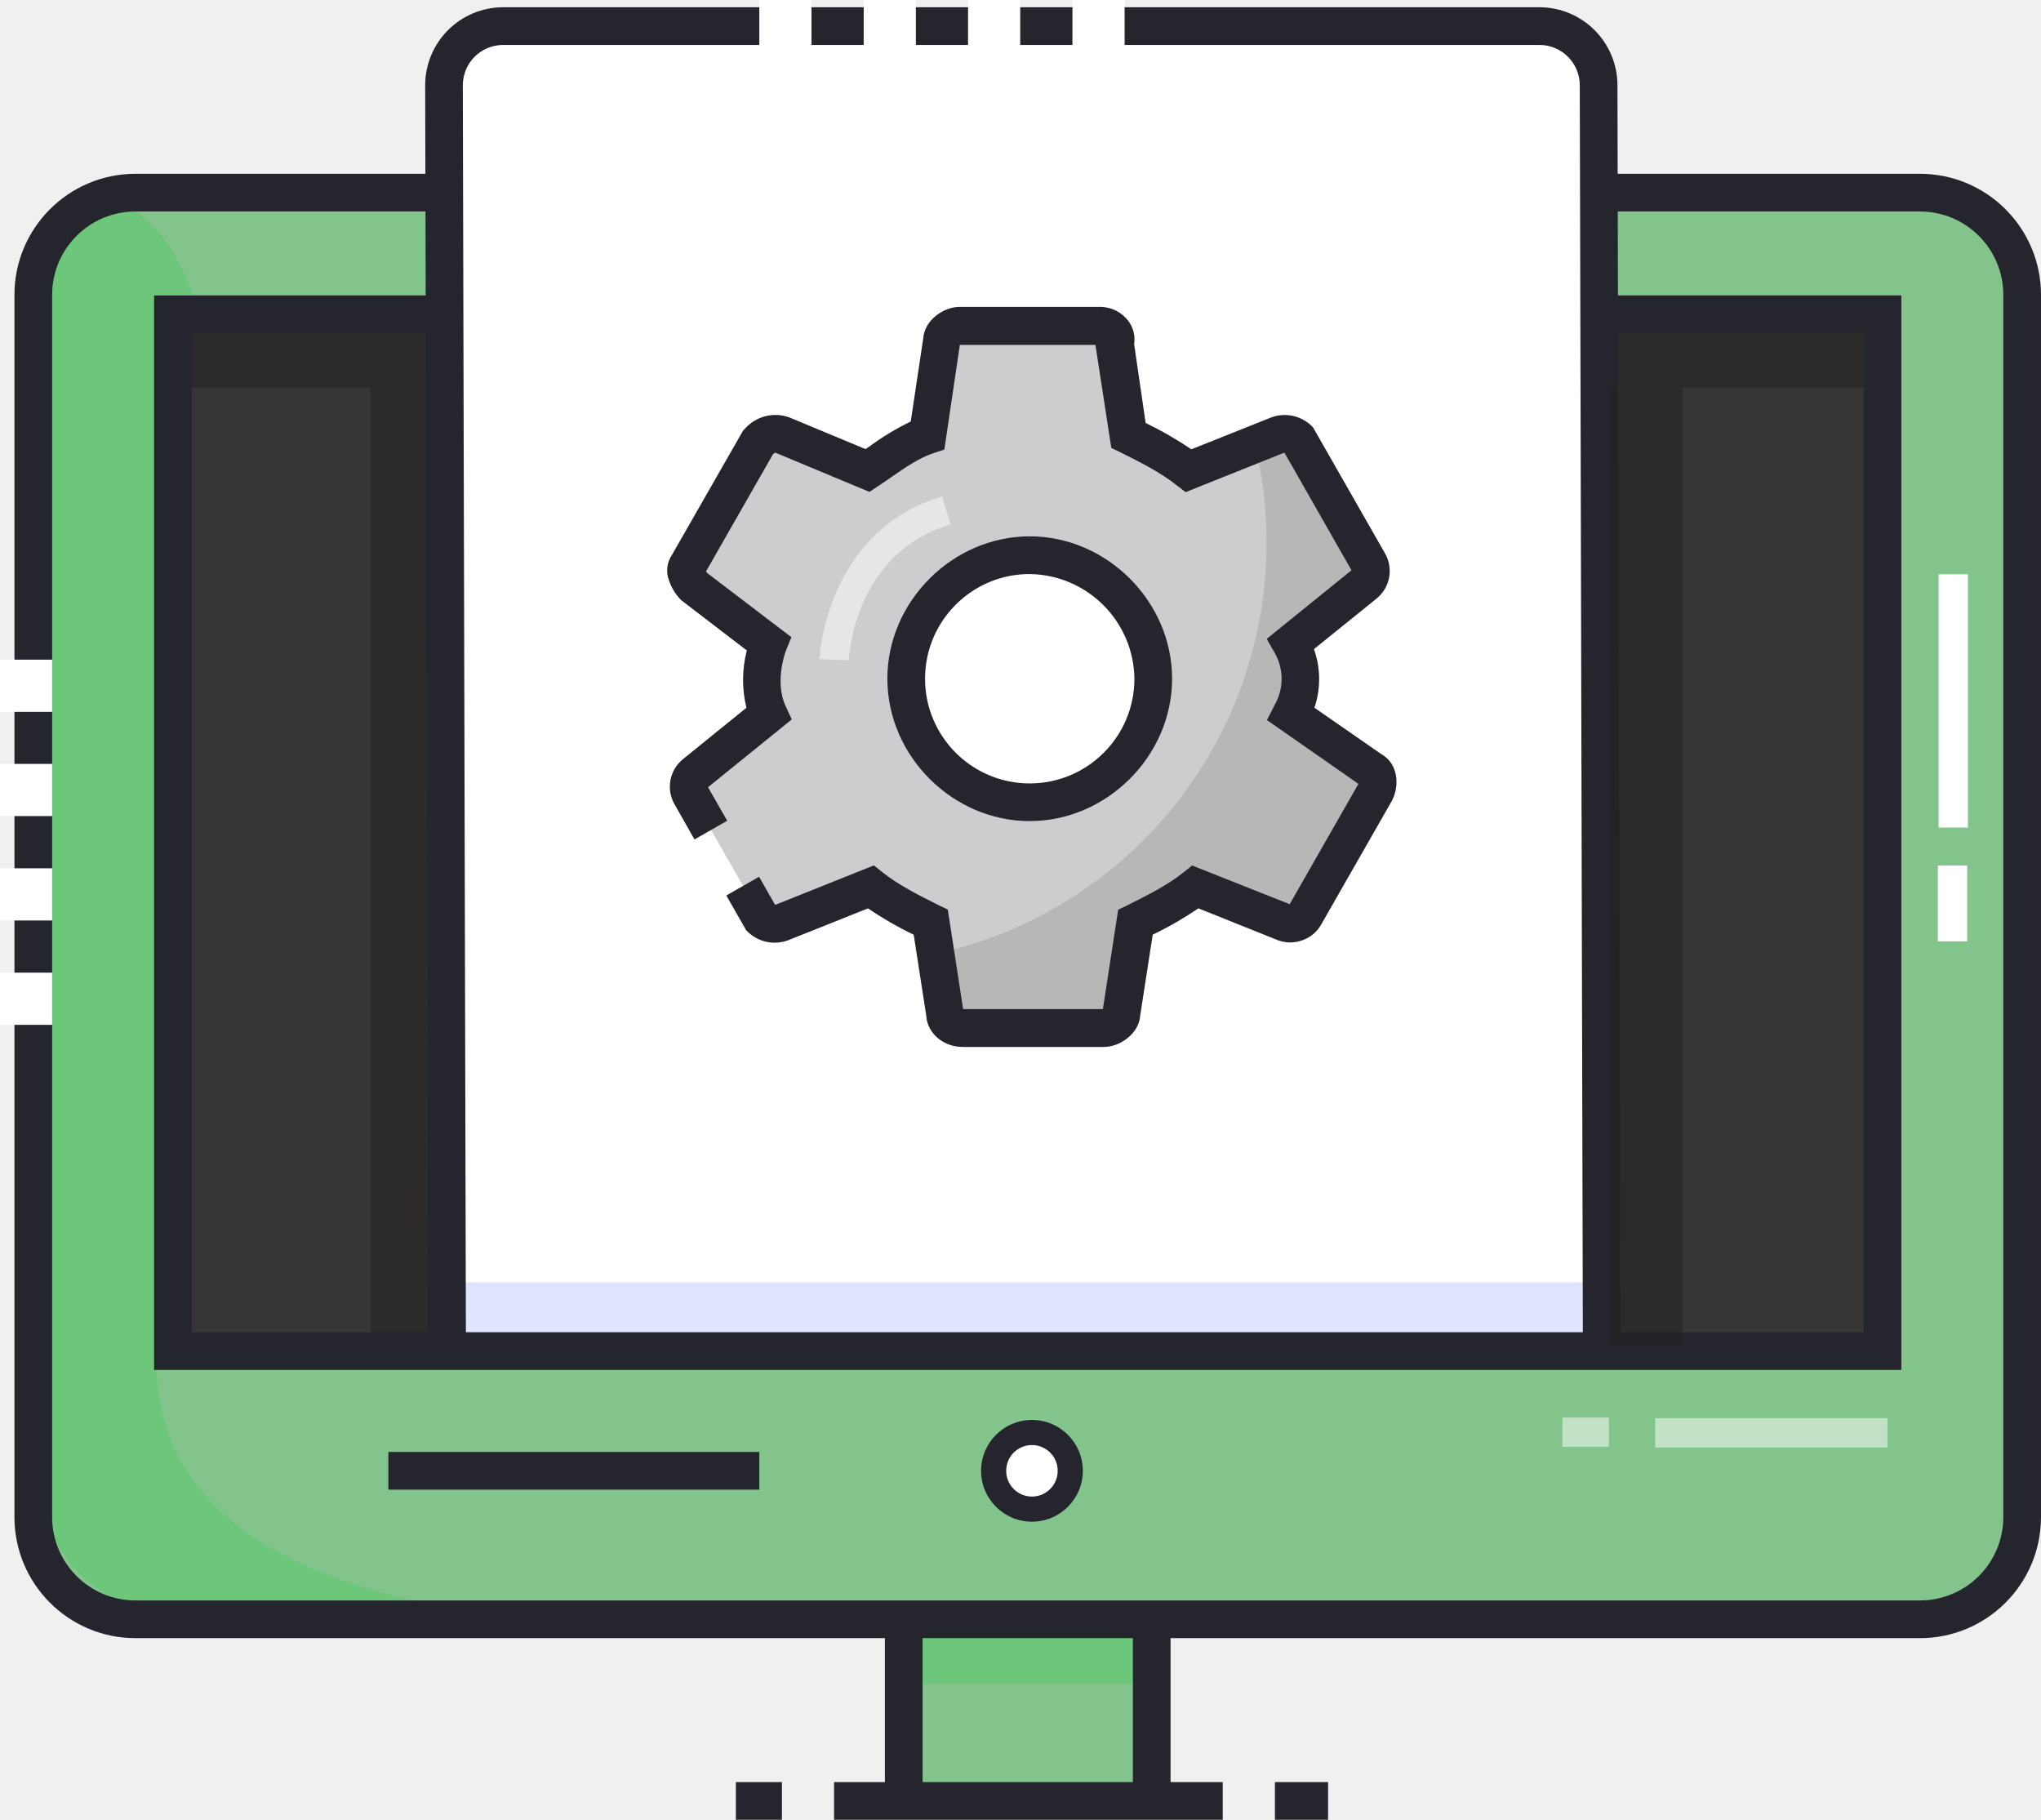
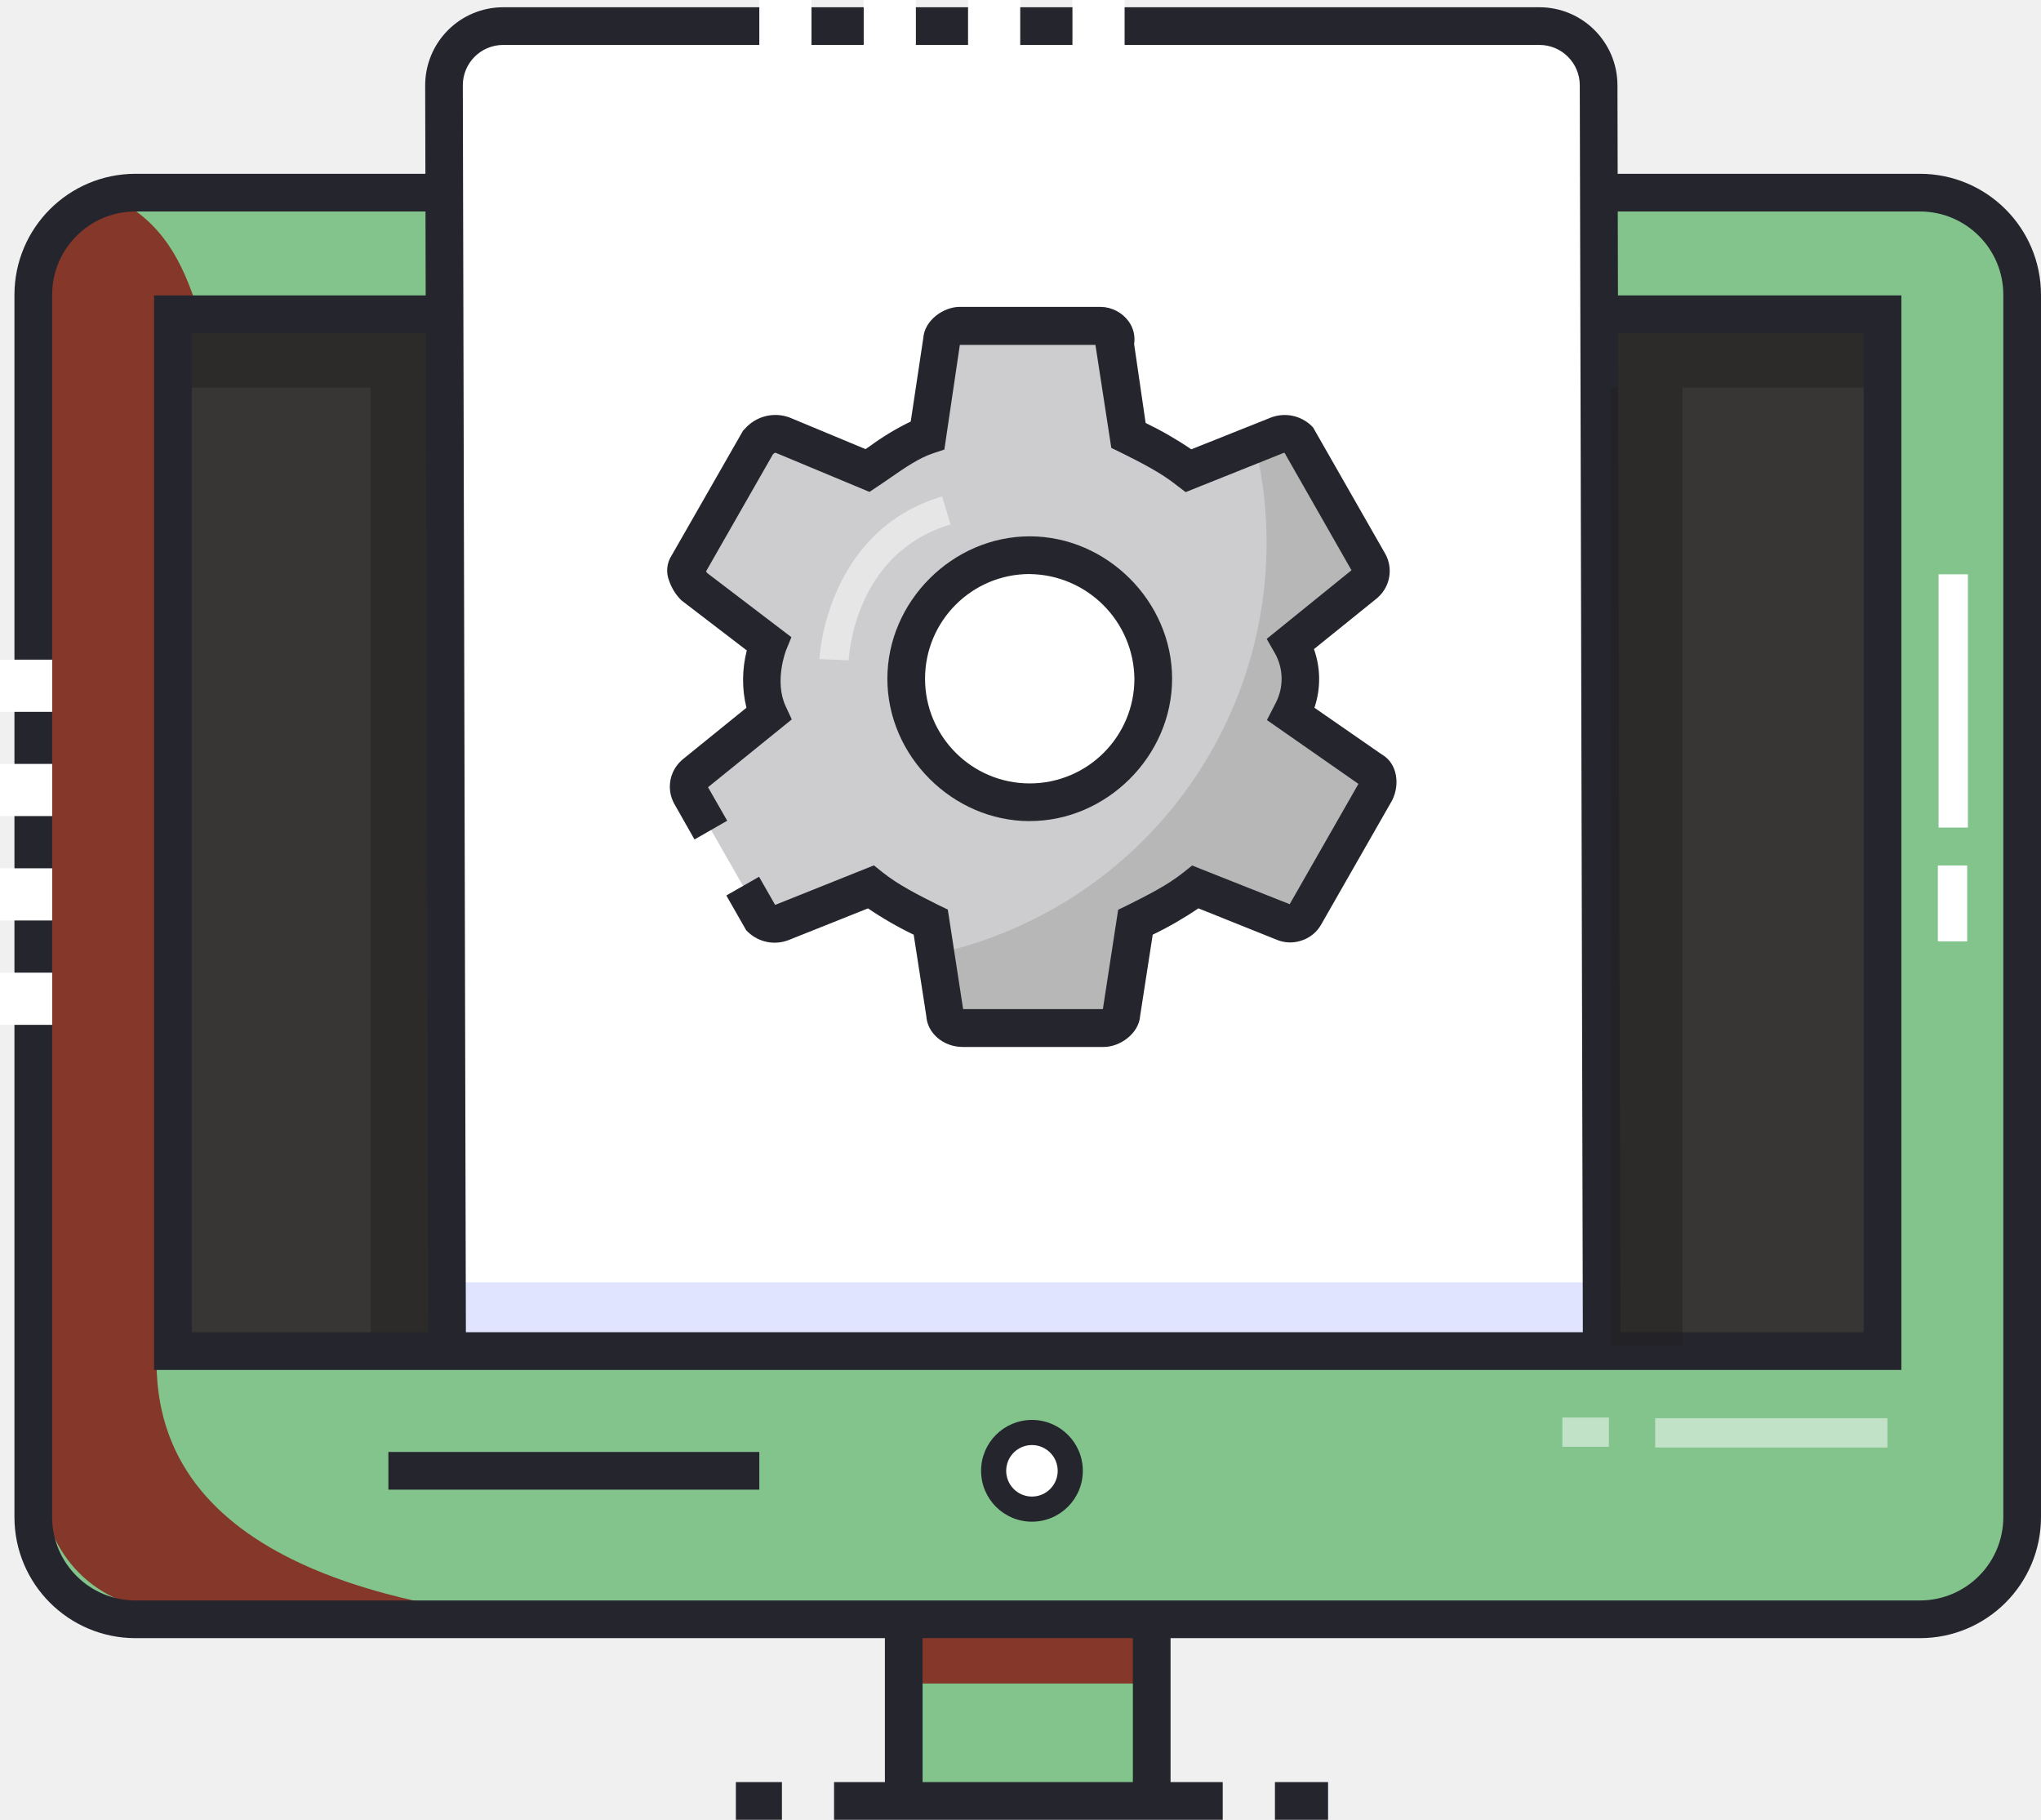
<svg xmlns="http://www.w3.org/2000/svg" viewBox="0 0 487.43 434.54">
  <defs>
-     <style>.cls-1{fill:#82c48c;}.cls-2{fill:#6dc77a;}.cls-3{fill:#25252d;}.cls-4{fill:#373635;}.cls-5{fill:#21201f;}.cls-5,.cls-8{opacity:0.5;}.cls-6,.cls-8{fill:#fff;}.cls-7{fill:#e1e4fe;}.cls-9{fill:#cdcdcf;}.cls-10{fill:#b7b7b7;}</style>
+     <style>.cls-1{fill:#82c48c;}.cls-2{fill:#85372A;}.cls-3{fill:#25252d;}.cls-4{fill:#373635;}.cls-5{fill:#21201f;}.cls-5,.cls-8{opacity:0.5;}.cls-6,.cls-8{fill:#fff;}.cls-7{fill:#e1e4fe;}.cls-9{fill:#cdcdcf;}.cls-10{fill:#b7b7b7;}</style>
  </defs>
  <g id="Layer_2" data-name="Layer 2">
    <g id="Layer_1-2" data-name="Layer 1">
      <path class="cls-1" d="M215.83,379.8H275a0,0,0,0,1,0,0v49.35a.72.72,0,0,1-.72.72H216.55a.72.72,0,0,1-.72-.72V379.8A0,0,0,0,1,215.83,379.8Z" />
      <rect class="cls-2" x="215.83" y="391.11" width="59.21" height="10.89" />
      <path class="cls-3" d="M275.05,433.9a4.5,4.5,0,0,1-4.5-4.5V384.48H220.33V429.4a4.5,4.5,0,0,1-9,0V375.48h68.22V429.4A4.51,4.51,0,0,1,275.05,433.9Z" />
      <rect class="cls-3" x="199.19" y="425.54" width="92.82" height="9" />
      <rect class="cls-3" x="175.74" y="425.54" width="11" height="9" />
      <rect class="cls-3" x="304.48" y="425.54" width="12.69" height="9" />
      <rect class="cls-1" x="7.95" y="46" width="474.98" height="340.67" rx="29.67" />
      <path class="cls-2" d="M457.84,384.21c-.76.07-1.53.1-2.3.1H39.91a29.67,29.67,0,0,1-29.68-29.67L7,68.54C7,51.53,24.34,46.93,24.44,46,50.73,56.71,45,84.08,59.5,102.71c19,24.3,2.79,75.05-2.57,101.42-8.15,40.13-21.63,82.8-19.46,124.15C40,376,102.23,385.16,140,387.88c49.88,3.58,100.12,1.5,149.73-3.14C344.05,379.67,405.32,389.69,457.84,384.21Z" />
      <rect class="cls-4" x="41.3" y="75.04" width="408.28" height="247.59" />
      <polygon class="cls-5" points="449.58 75.04 41.3 75.04 41.3 92.54 88.53 92.54 88.53 322.63 106.03 322.63 106.03 92.54 449.58 92.54 449.58 75.04" />
      <path class="cls-3" d="M458.54,391.17H32.34A28.92,28.92,0,0,1,3.45,362.28V70.39A28.92,28.92,0,0,1,32.34,41.5h426.2a28.92,28.92,0,0,1,28.89,28.89V362.28A28.92,28.92,0,0,1,458.54,391.17ZM32.34,50.5A19.91,19.91,0,0,0,12.45,70.39V362.28a19.92,19.92,0,0,0,19.89,19.89h426.2a19.92,19.92,0,0,0,19.89-19.89V70.39A19.91,19.91,0,0,0,458.54,50.5Z" />
      <path class="cls-6" d="M245.44,172.59a2.5,2.5,0,0,1-2.5-2.5V109.62a2.5,2.5,0,0,1,5,0v60.47A2.5,2.5,0,0,1,245.44,172.59Z" />
      <path class="cls-6" d="M245.44,201.94a2.49,2.49,0,0,1-2.5-2.5v-12.7a2.5,2.5,0,0,1,5,0v12.7A2.49,2.49,0,0,1,245.44,201.94Z" />
      <path class="cls-6" d="M245.44,220.55a2.5,2.5,0,0,1-2.5-2.5v-3.71a2.5,2.5,0,1,1,5,0v3.71A2.5,2.5,0,0,1,245.44,220.55Z" />
      <rect class="cls-6" x="462.97" y="137.14" width="7" height="60.47" />
      <rect class="cls-6" x="462.8" y="206.66" width="7" height="18.12" />
      <path class="cls-6" d="M245.53,159.79a2.5,2.5,0,0,1-2.5-2.5V96.82a2.5,2.5,0,0,1,5,0v60.47A2.5,2.5,0,0,1,245.53,159.79Z" />
      <path class="cls-6" d="M245.35,180a2.5,2.5,0,0,1-2.5-2.5v-8.12a2.5,2.5,0,0,1,5,0v8.12A2.5,2.5,0,0,1,245.35,180Z" />
      <path class="cls-6" d="M365.39,321.27H126.18A18.28,18.28,0,0,1,107.9,303l-.68-278.49A18.27,18.27,0,0,1,125.49,6.23H364.7A18.28,18.28,0,0,1,383,24.46L383.66,303A18.27,18.27,0,0,1,365.39,321.27Z" />
      <polygon class="cls-7" points="384.72 318.67 108.96 318.67 108.19 306.2 383.94 306.2 384.72 318.67" />
      <path class="cls-3" d="M382.52,325.77a4.5,4.5,0,0,1-4.5-4.49l-.74-300.94a9.64,9.64,0,0,0-9.63-9.61H120.16a9.63,9.63,0,0,0-9.63,9.66l.74,300.87a4.51,4.51,0,0,1-4.49,4.51h0a4.5,4.5,0,0,1-4.5-4.49l-.74-300.87A18.64,18.64,0,0,1,120.16,1.73H367.65a18.66,18.66,0,0,1,18.63,18.59L387,321.26a4.49,4.49,0,0,1-4.48,4.51Z" />
      <path class="cls-3" d="M454.08,327.12H36.8V70.54h68.37a4.5,4.5,0,0,1,0,9H45.8V318.12H445.08V79.54h-62a4.5,4.5,0,0,1,0-9h71Z" />
      <circle class="cls-6" cx="246.45" cy="351.21" r="9.15" />
      <path class="cls-3" d="M246.45,363.36a12.15,12.15,0,1,1,12.15-12.15A12.16,12.16,0,0,1,246.45,363.36Zm0-18.3a6.15,6.15,0,1,0,4.61,2.08A6.16,6.16,0,0,0,246.45,345.06Z" />
      <rect class="cls-6" x="319.4" y="83.55" width="7" height="24.88" />
      <rect class="cls-6" x="319.31" y="116.39" width="7" height="11.01" />
      <rect class="cls-6" x="240.82" y="81.13" width="7" height="24.88" />
      <rect class="cls-6" x="240.73" y="113.96" width="7" height="11.01" />
      <rect class="cls-8" x="395.29" y="338.65" width="55.47" height="7" />
      <rect class="cls-8" x="373.12" y="338.48" width="11.12" height="7" />
      <rect class="cls-6" y="157.52" width="12.46" height="12.46" />
      <rect class="cls-6" y="182.41" width="12.46" height="12.46" />
      <rect class="cls-6" y="207.34" width="12.46" height="12.46" />
      <rect class="cls-6" y="232.26" width="12.46" height="12.46" />
      <rect class="cls-5" x="384.72" y="92.54" width="17.1" height="228.73" />
      <rect class="cls-6" x="181.34" width="12.46" height="12.46" />
      <rect class="cls-6" x="206.27" width="12.46" height="12.46" />
      <rect class="cls-6" x="231.19" width="12.46" height="12.46" />
      <rect class="cls-6" x="256.12" width="12.46" height="12.46" />
      <rect class="cls-3" x="92.75" y="346.71" width="88.59" height="9" />
      <g id="Page-1">
        <g id="Core">
          <g id="settings">
            <path id="Shape" class="cls-9" d="M308.27,170.5c0-2.53.84-5.06.84-8.43s0-5.9-.84-8.42L326,139.32a4,4,0,0,0,.85-5L310,104.78a4.72,4.72,0,0,0-5.06-.85l-21.07,8.43c-4.21-3.37-9.26-5.9-14.32-8.43L266.14,82c.84-2.52-1.69-4.21-3.37-4.21H229.06c-1.68,0-4.21,1.69-4.21,3.37l-3.37,22.75c-5,1.69-9.27,5.06-14.32,8.43l-20.23-8.43c-2.52-.84-4.21,0-5.89,1.69l-16.86,29.49c-.84.84,0,3.37,1.69,5l17.69,13.49c0,2.52-.84,5-.84,8.42s0,5.9.84,8.43l-17.69,14.32a4,4,0,0,0-.84,5.06l16.85,29.49a4.71,4.71,0,0,0,5.05.84L208,211.79c4.21,3.37,9.27,5.9,14.32,8.42l3.37,21.91c0,1.69,1.69,3.37,4.22,3.37h33.7c1.69,0,4.21-1.68,4.21-3.37l3.38-21.91c5.05-2.52,10.11-5.05,14.32-8.42l21.06,8.42a4.05,4.05,0,0,0,5.06-1.68L328.49,189c.85-1.69.85-4.22-.84-5.06L308.27,170.5Zm-62.35,21.06a29.49,29.49,0,1,1,29.49-29.49,29.85,29.85,0,0,1-29.49,29.49Z" />
          </g>
        </g>
      </g>
      <path class="cls-10" d="M328.49,190.15l-16.86,29.49a4,4,0,0,1-5.05,1.68l-21.07-8.41c-4.19,3.37-9.27,5.9-14.32,8.41l-3.36,21.94c0,1.68-2.54,3.36-4.22,3.36H229.9c-2.51,0-4.2-1.68-4.2-3.36l-2.39-15.47A100.46,100.46,0,0,0,299.91,107l5-2c2.54-.85,4.22,0,5.05.86L326.8,135.4a3.93,3.93,0,0,1-.82,5l-17.71,14.32c.85,2.54.85,5.08.85,8.44s-.85,5.91-.85,8.42l19.39,13.49C329.34,185.93,329.34,188.47,328.49,190.15Z" />
      <g id="Page-1-2" data-name="Page-1">
        <g id="Core-2" data-name="Core">
          <g id="settings-2" data-name="settings">
            <path class="cls-3" d="M263.61,250h-33.7c-4.65,0-8.46-3.3-8.7-7.44l-3-19.36a84.52,84.52,0,0,1-10.91-6.29l-19,7.58a9.22,9.22,0,0,1-9.66-1.93l-.43-.42-4.75-8.31,7.82-4.47,3.82,6.69.25-.06,23.35-9.35,2.05,1.64c3.84,3.07,8.54,5.42,13.51,7.91l2.09,1,.36,2.31,3.3,21.46h33.32l.06,0,3.65-23.73,2.08-1c5-2.5,9.69-4.85,13.53-7.92l2.05-1.64L308,215.91l16.42-28.73-21.85-15.24,2.12-4.13a12.46,12.46,0,0,0-.27-11.92l-1.91-3.33,20.25-16.39-16-28.06-.26.06-23.35,9.34L281,115.87c-3.84-3.07-8.54-5.42-13.52-7.91l-2.08-1-3.79-24.61H229.29l-.06,0-3.7,25-2.63.87c-3.41,1.14-6.55,3.3-10.18,5.81-1,.69-2,1.39-3.07,2.09l-2,1.34-22.26-9.28a.89.89,0,0,0-.33-.06,3.1,3.1,0,0,0-.45.33l-16,28a4.61,4.61,0,0,0,.28.38L189,152.15l-1.3,3.19c0,.06-2.84,7.31-.08,13.27l1.47,3.18-20,16.19,4.58,8-7.81,4.47L161,191.89a8.45,8.45,0,0,1,1.69-10.25l.35-.31L178.26,169a28.14,28.14,0,0,1,.09-13.68l-15.66-12a12.11,12.11,0,0,1-2.88-4.61,6.63,6.63,0,0,1,.65-6.18l17-29.7.42-.43a9.72,9.72,0,0,1,10.51-2.77l.31.12,18,7.49,1-.67a61.05,61.05,0,0,1,9.8-5.91l3-19.94c.29-4.22,4.8-7.44,8.69-7.44h33.71a8.45,8.45,0,0,1,6.64,3.45,7.3,7.3,0,0,1,1.31,5.42L273.6,101a85.7,85.7,0,0,1,10.91,6.29l19-7.58a9.22,9.22,0,0,1,9.66,1.93l.42.43,17.27,30.23a8.45,8.45,0,0,1-1.68,10.25l-.35.32L313.8,155a21.34,21.34,0,0,1,.11,14L330,180.15c3.82,2.19,4.3,7.29,2.5,10.9l-.12.22-16.81,29.41a8.25,8.25,0,0,1-4.74,3.91,8.34,8.34,0,0,1-6.07-.25L286.2,216.9a85.2,85.2,0,0,1-10.91,6.29l-3,19.38C272,246.78,267.5,250,263.61,250Zm-17.69-53.93c-18.43,0-34-15.56-34-34s15.56-34,34-34,34,15.57,34,34S264.34,196.06,245.92,196.06Zm0-59a25,25,0,1,0,25,25A25.33,25.33,0,0,0,245.92,137.08Z" />
          </g>
        </g>
      </g>
      <path class="cls-8" d="M202.69,157.67l-7-.29c0-.3,1.53-30.61,29.32-38.84l2,6.71C204.08,132,202.74,156.62,202.69,157.67Z" />
    </g>
  </g>
</svg>
